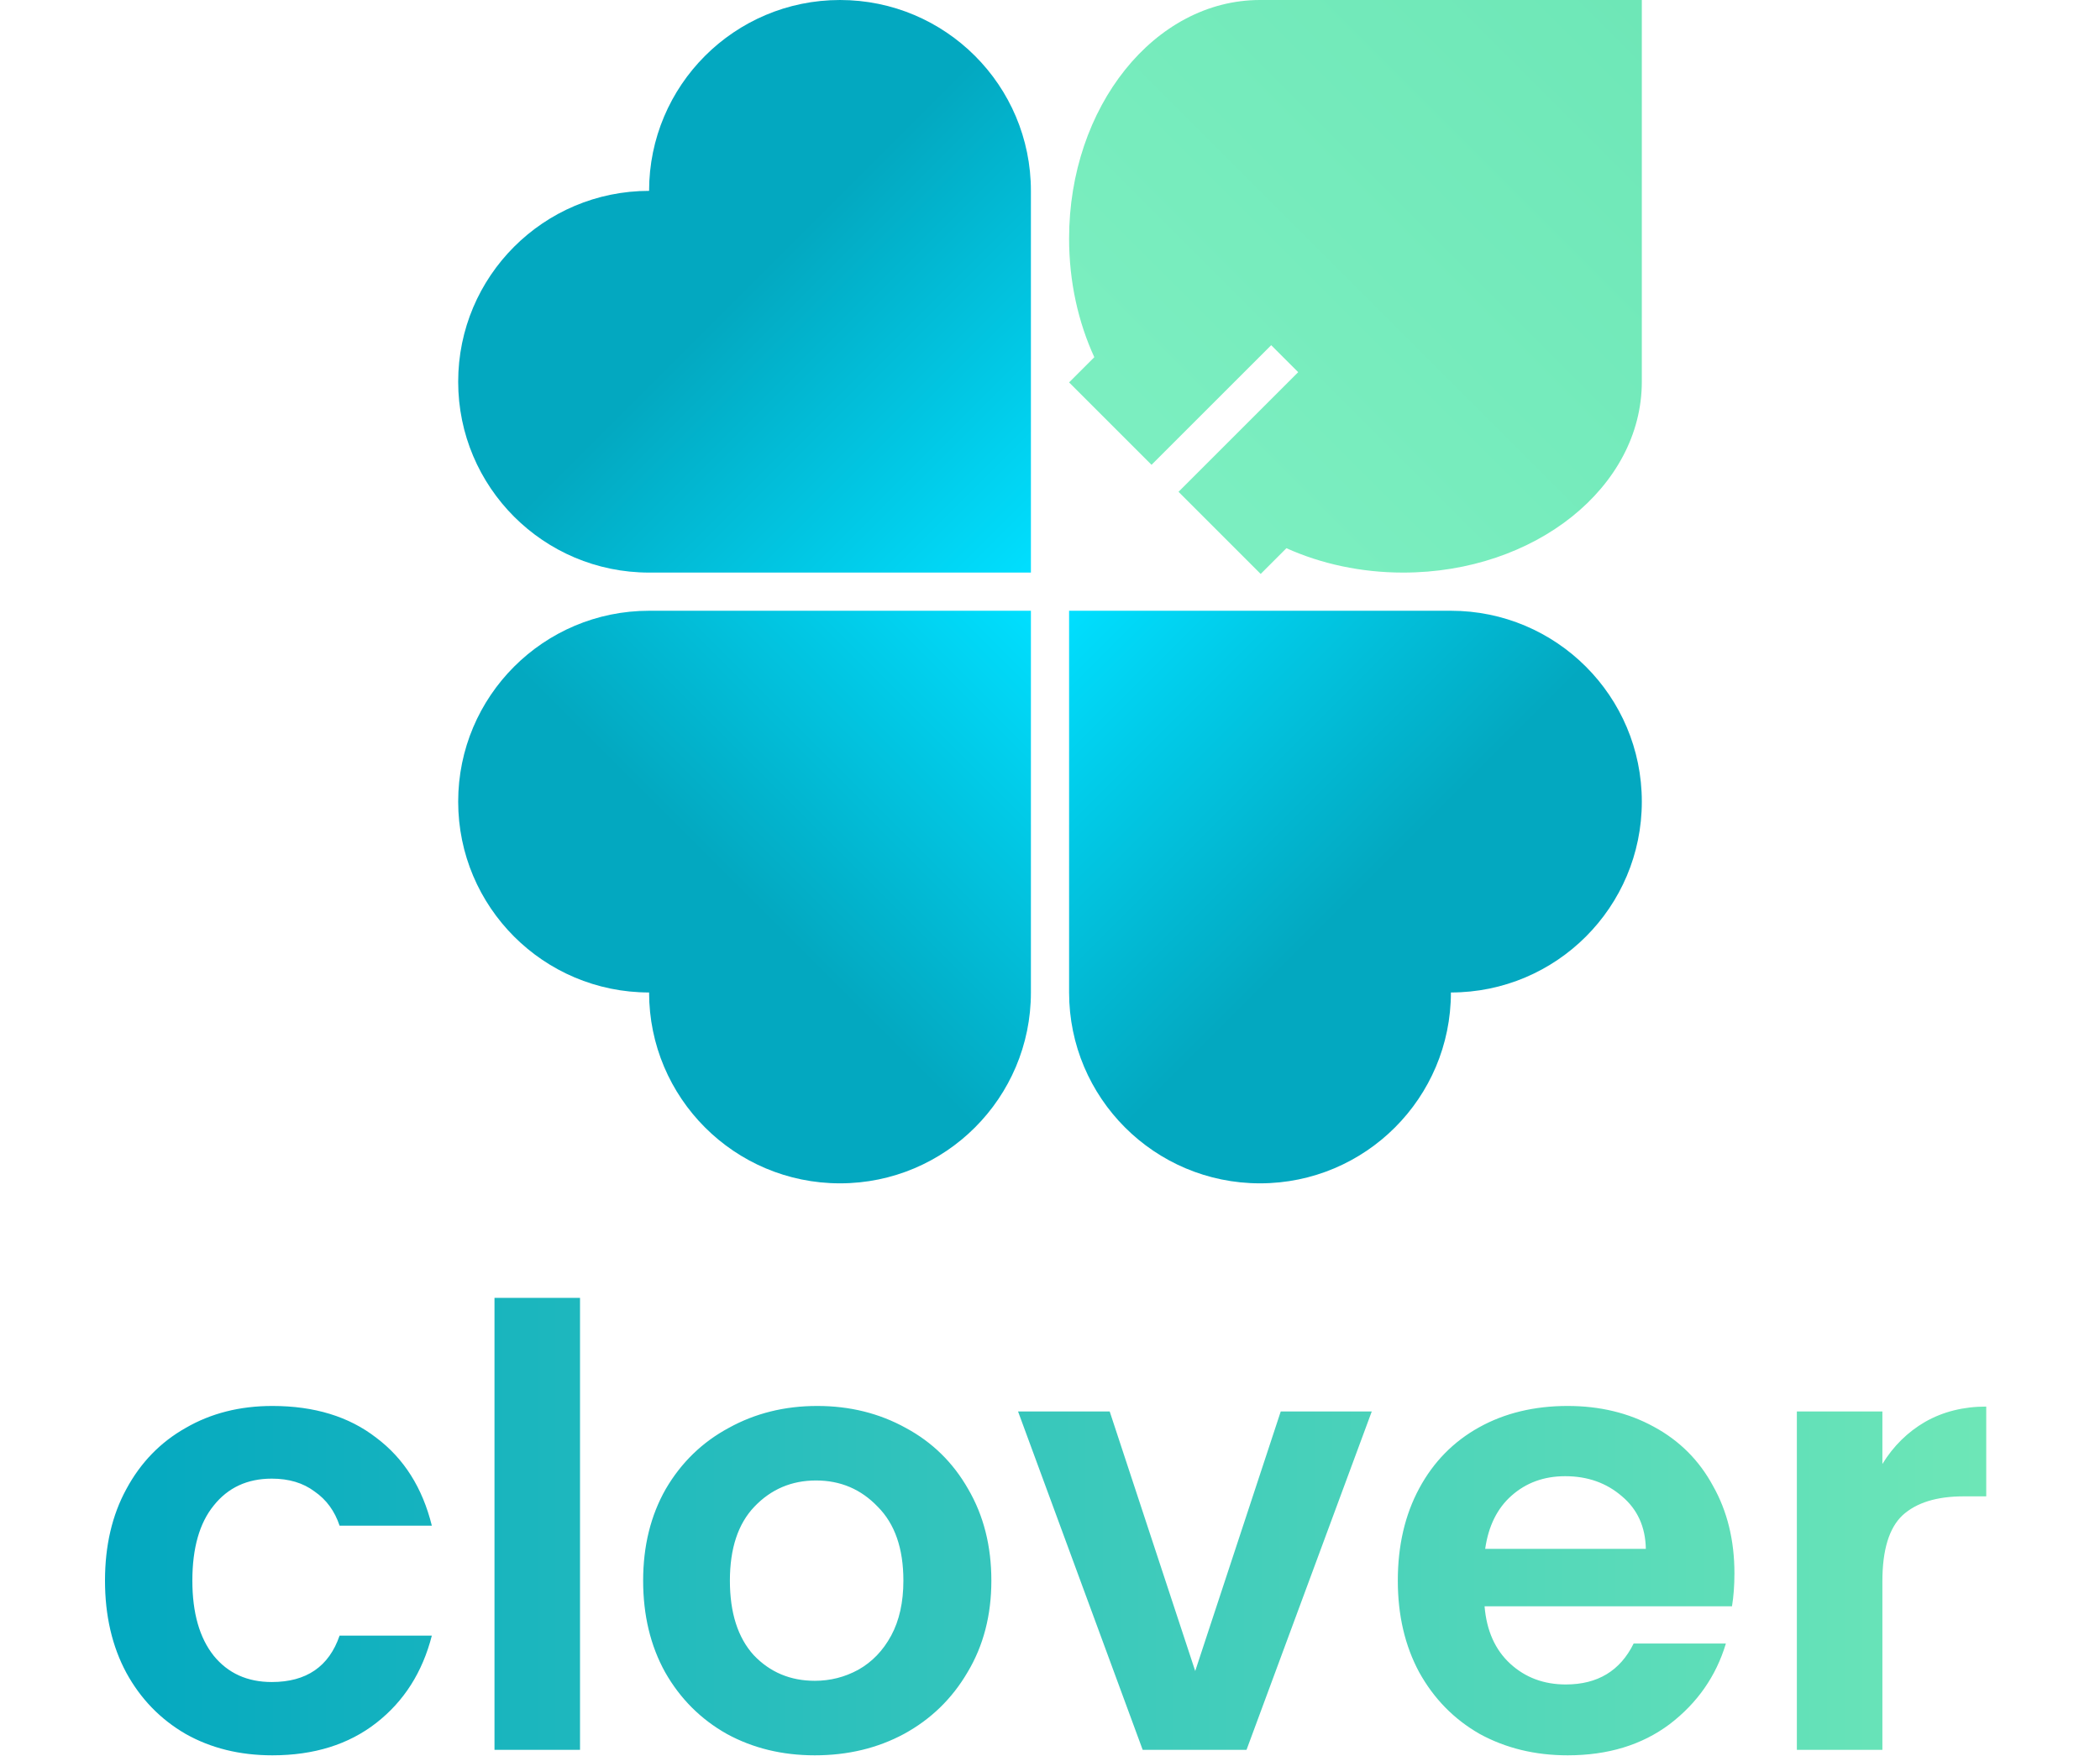
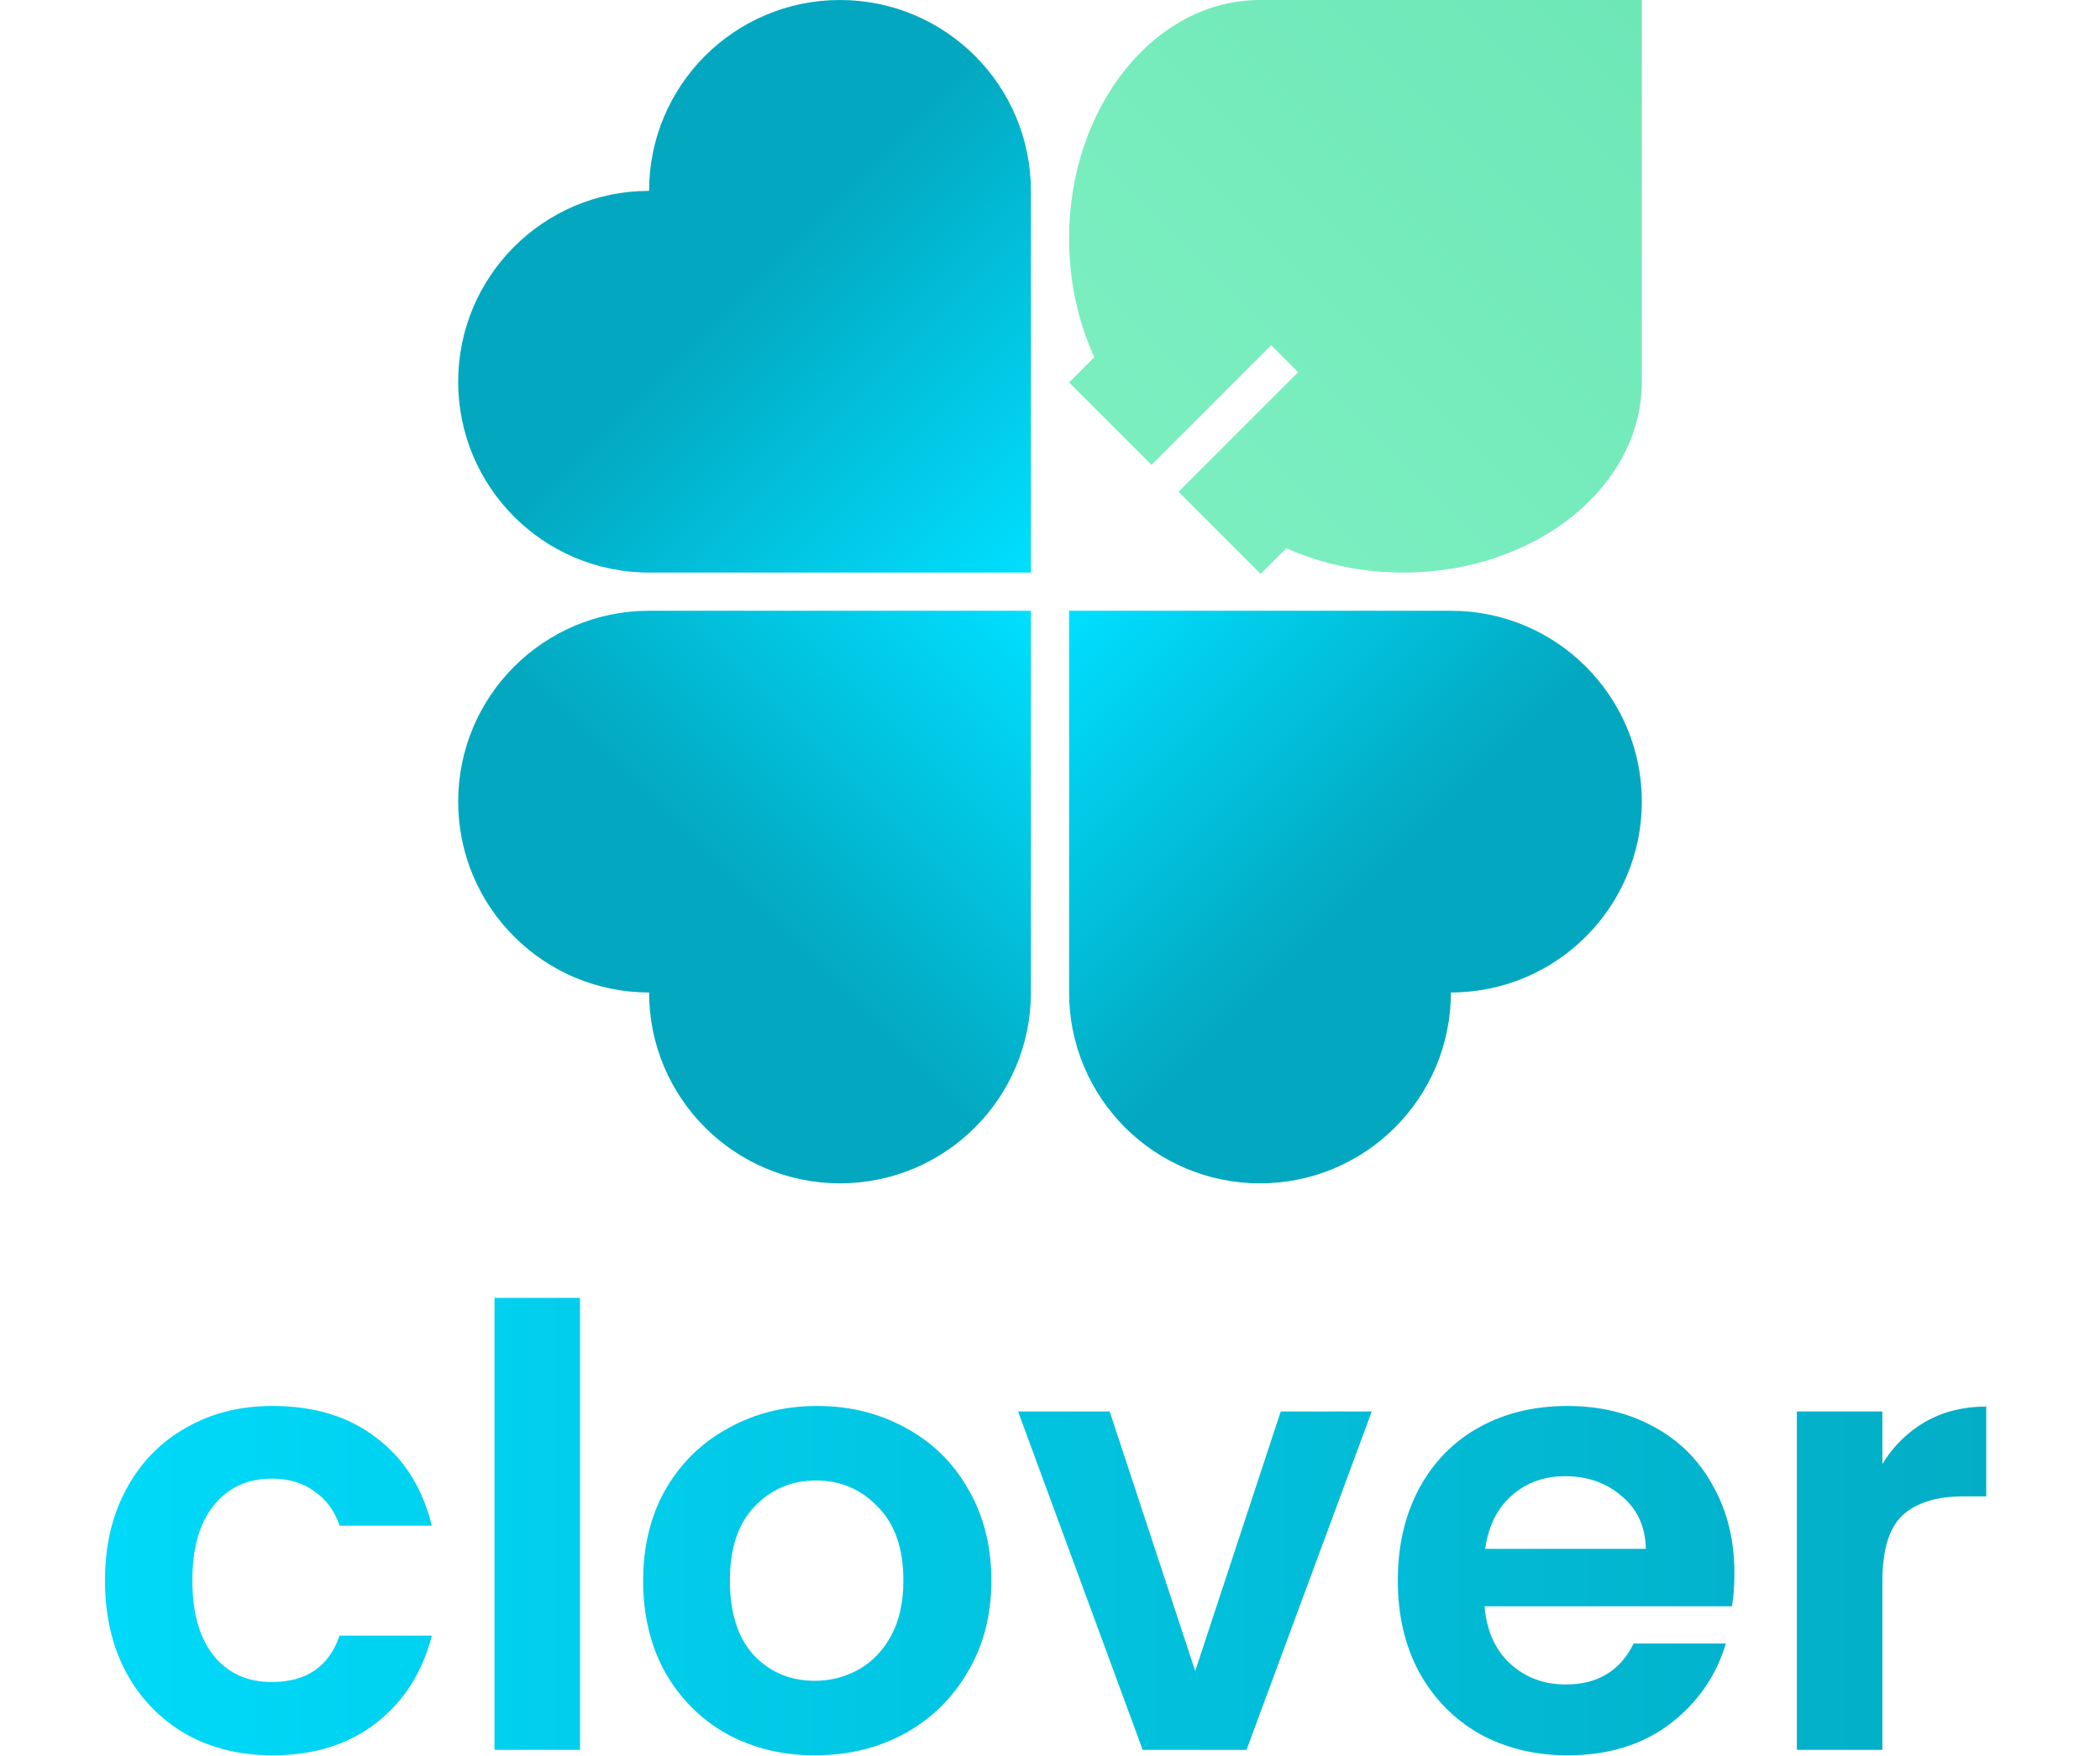
<svg xmlns="http://www.w3.org/2000/svg" width="220" height="184" viewBox="0 0 220 184" fill="none">
  <defs>
    <linearGradient id="clover-wordmark-gradient" x1="0" y1="24" x2="198" y2="24" gradientUnits="userSpaceOnUse">
-       <stop stop-color="#03A8C0" />
-       <stop offset="1" stop-color="#6EE7B7" />
+       <stop stop-color="#00D9F9" />
+       <stop offset="1" stop-color="#03ADC6" />
    </linearGradient>
  </defs>
  <g transform="translate(48 0)">
    <path d="M-8.74228e-07 40C-1.35705e-06 28.954 8.954 20 20 20C20 8.954 28.954 -1.26563e-06 40 -1.74846e-06C51.046 -2.23128e-06 60 8.954 60 20L60 60L20 60C8.954 60 -3.91405e-07 51.046 -8.74228e-07 40Z" fill="url(#paint0_linear_50_72)" />
    <path d="M40 124C28.954 124 20 115.046 20 104C8.954 104 -2.53127e-06 95.046 -3.49691e-06 84C-4.46256e-06 72.954 8.954 64 20 64L60 64L60 104C60 115.046 51.046 124 40 124Z" fill="url(#paint1_linear_50_72)" />
    <path d="M124 84C124 95.046 115.046 104 104 104C104 115.046 95.046 124 84 124C72.954 124 64 115.046 64 104L64 64L104 64C115.046 64 124 72.954 124 84Z" fill="url(#paint2_linear_50_72)" />
    <path d="M124 40C124 51.046 112.807 60 99 60C94.556 60 90.384 59.072 86.768 57.445L84.071 60.143L75.464 51.535L88 39L85.172 36.172L72.636 48.707L64 40.071L66.642 37.429C64.96 33.768 64 29.524 64 25C64 11.193 72.954 8.05776e-07 84 0H124V40Z" fill="url(#paint3_linear_50_72)" />
    <defs>
      <linearGradient id="paint0_linear_50_72" x1="9.53595e-07" y1="0" x2="60" y2="60" gradientUnits="userSpaceOnUse">
        <stop offset="0.5" stop-color="#03A8C0" />
        <stop offset="1" stop-color="#00DFFF" />
      </linearGradient>
      <linearGradient id="paint1_linear_50_72" x1="60" y1="64" x2="-6.11025e-07" y2="124" gradientUnits="userSpaceOnUse">
        <stop stop-color="#00DFFF" />
        <stop offset="0.5" stop-color="#03A8C0" />
      </linearGradient>
      <linearGradient id="paint2_linear_50_72" x1="64" y1="64" x2="124" y2="124" gradientUnits="userSpaceOnUse">
        <stop stop-color="#00DFFF" />
        <stop offset="0.5" stop-color="#03A8C0" />
      </linearGradient>
      <linearGradient id="paint3_linear_50_72" x1="124" y1="0" x2="64" y2="60" gradientUnits="userSpaceOnUse">
        <stop stop-color="#6EE7B7" />
        <stop offset="1" stop-color="#7EF0C2" />
      </linearGradient>
    </defs>
  </g>
  <g transform="translate(11 136)">
    <path d="M0 29.632C0 25.962 0.747 22.762 2.24 20.032C3.734 17.259 5.803 15.125 8.448 13.632C11.094 12.096 14.123 11.328 17.536 11.328C21.931 11.328 25.558 12.437 28.416 14.656C31.317 16.832 33.259 19.904 34.24 23.872H24.576C24.064 22.336 23.189 21.141 21.952 20.288C20.758 19.392 19.264 18.944 17.472 18.944C14.912 18.944 12.886 19.883 11.392 21.76C9.899 23.595 9.152 26.218 9.152 29.632C9.152 33.002 9.899 35.627 11.392 37.504C12.886 39.339 14.912 40.256 17.472 40.256C21.099 40.256 23.467 38.635 24.576 35.392H34.24C33.259 39.232 31.317 42.282 28.416 44.544C25.515 46.805 21.888 47.936 17.536 47.936C14.123 47.936 11.094 47.189 8.448 45.696C5.803 44.16 3.734 42.026 2.24 39.296C0.747 36.523 0 33.301 0 29.632ZM49.764 -0V47.36H40.804V-0H49.764ZM74.361 47.936C70.947 47.936 67.875 47.189 65.145 45.696C62.414 44.16 60.259 42.005 58.681 39.232C57.145 36.459 56.377 33.258 56.377 29.632C56.377 26.005 57.166 22.805 58.745 20.032C60.366 17.259 62.563 15.125 65.337 13.632C68.11 12.096 71.203 11.328 74.617 11.328C78.03 11.328 81.123 12.096 83.897 13.632C86.67 15.125 88.846 17.259 90.425 20.032C92.046 22.805 92.857 26.005 92.857 29.632C92.857 33.258 92.025 36.459 90.361 39.232C88.739 42.005 86.521 44.16 83.705 45.696C80.931 47.189 77.817 47.936 74.361 47.936ZM74.361 40.128C75.982 40.128 77.497 39.744 78.905 38.976C80.355 38.165 81.507 36.971 82.361 35.392C83.214 33.813 83.641 31.893 83.641 29.632C83.641 26.261 82.745 23.68 80.953 21.888C79.203 20.053 77.049 19.136 74.489 19.136C71.929 19.136 69.774 20.053 68.025 21.888C66.318 23.68 65.465 26.261 65.465 29.632C65.465 33.002 66.297 35.605 67.961 37.44C69.667 39.232 71.801 40.128 74.361 40.128ZM114.213 39.104L123.173 11.904H132.709L119.589 47.36H108.709L95.653 11.904H105.253L114.213 39.104ZM170.702 28.864C170.702 30.144 170.616 31.296 170.446 32.32H144.526C144.739 34.88 145.635 36.885 147.214 38.336C148.792 39.786 150.734 40.512 153.038 40.512C156.366 40.512 158.734 39.083 160.142 36.224H169.806C168.782 39.637 166.819 42.453 163.918 44.672C161.016 46.848 157.454 47.936 153.23 47.936C149.816 47.936 146.744 47.189 144.014 45.696C141.326 44.16 139.214 42.005 137.678 39.232C136.184 36.459 135.438 33.258 135.438 29.632C135.438 25.962 136.184 22.741 137.678 19.968C139.171 17.195 141.262 15.061 143.95 13.568C146.638 12.075 149.731 11.328 153.23 11.328C156.6 11.328 159.608 12.053 162.254 13.504C164.942 14.954 167.011 17.024 168.462 19.712C169.955 22.357 170.702 25.408 170.702 28.864ZM161.422 26.304C161.379 24 160.547 22.165 158.926 20.8C157.304 19.392 155.32 18.688 152.974 18.688C150.755 18.688 148.878 19.37 147.342 20.736C145.848 22.058 144.931 23.915 144.59 26.304H161.422ZM186.202 17.408C187.354 15.53 188.847 14.059 190.682 12.992C192.559 11.925 194.692 11.392 197.082 11.392V20.8H194.714C191.898 20.8 189.764 21.461 188.314 22.784C186.906 24.107 186.202 26.41 186.202 29.696V47.36H177.242V11.904H186.202V17.408Z" fill="url(#clover-wordmark-gradient)" />
  </g>
</svg>
